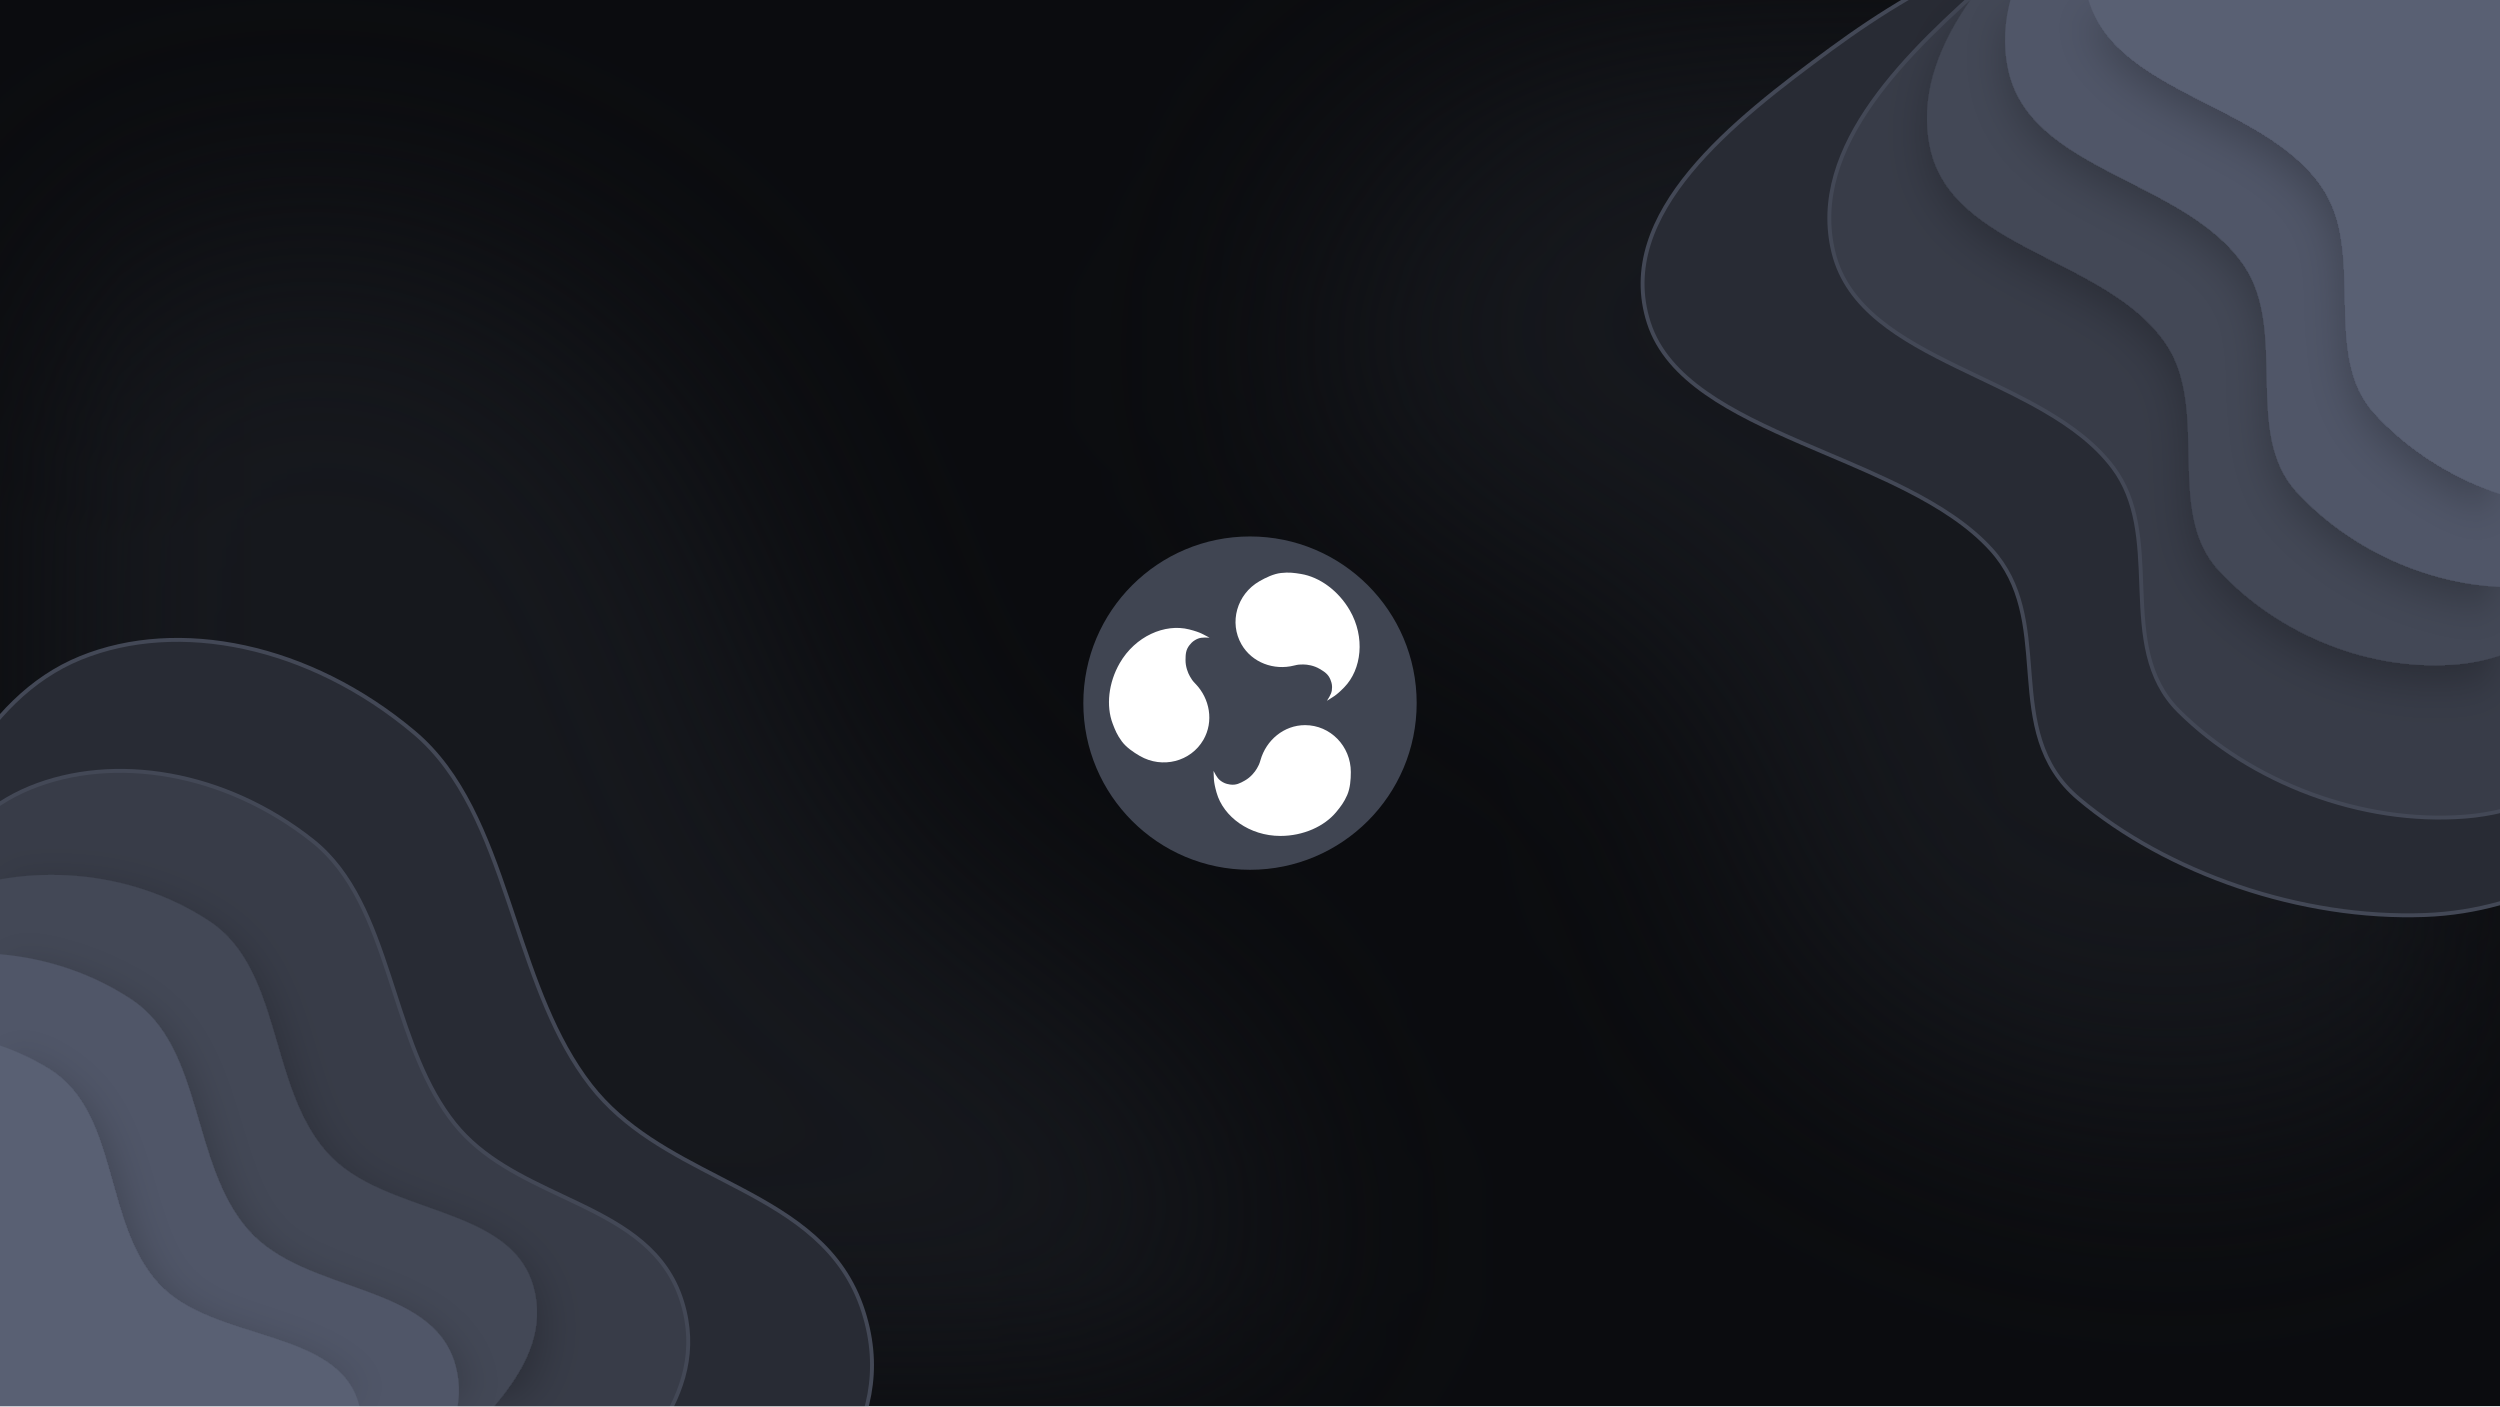
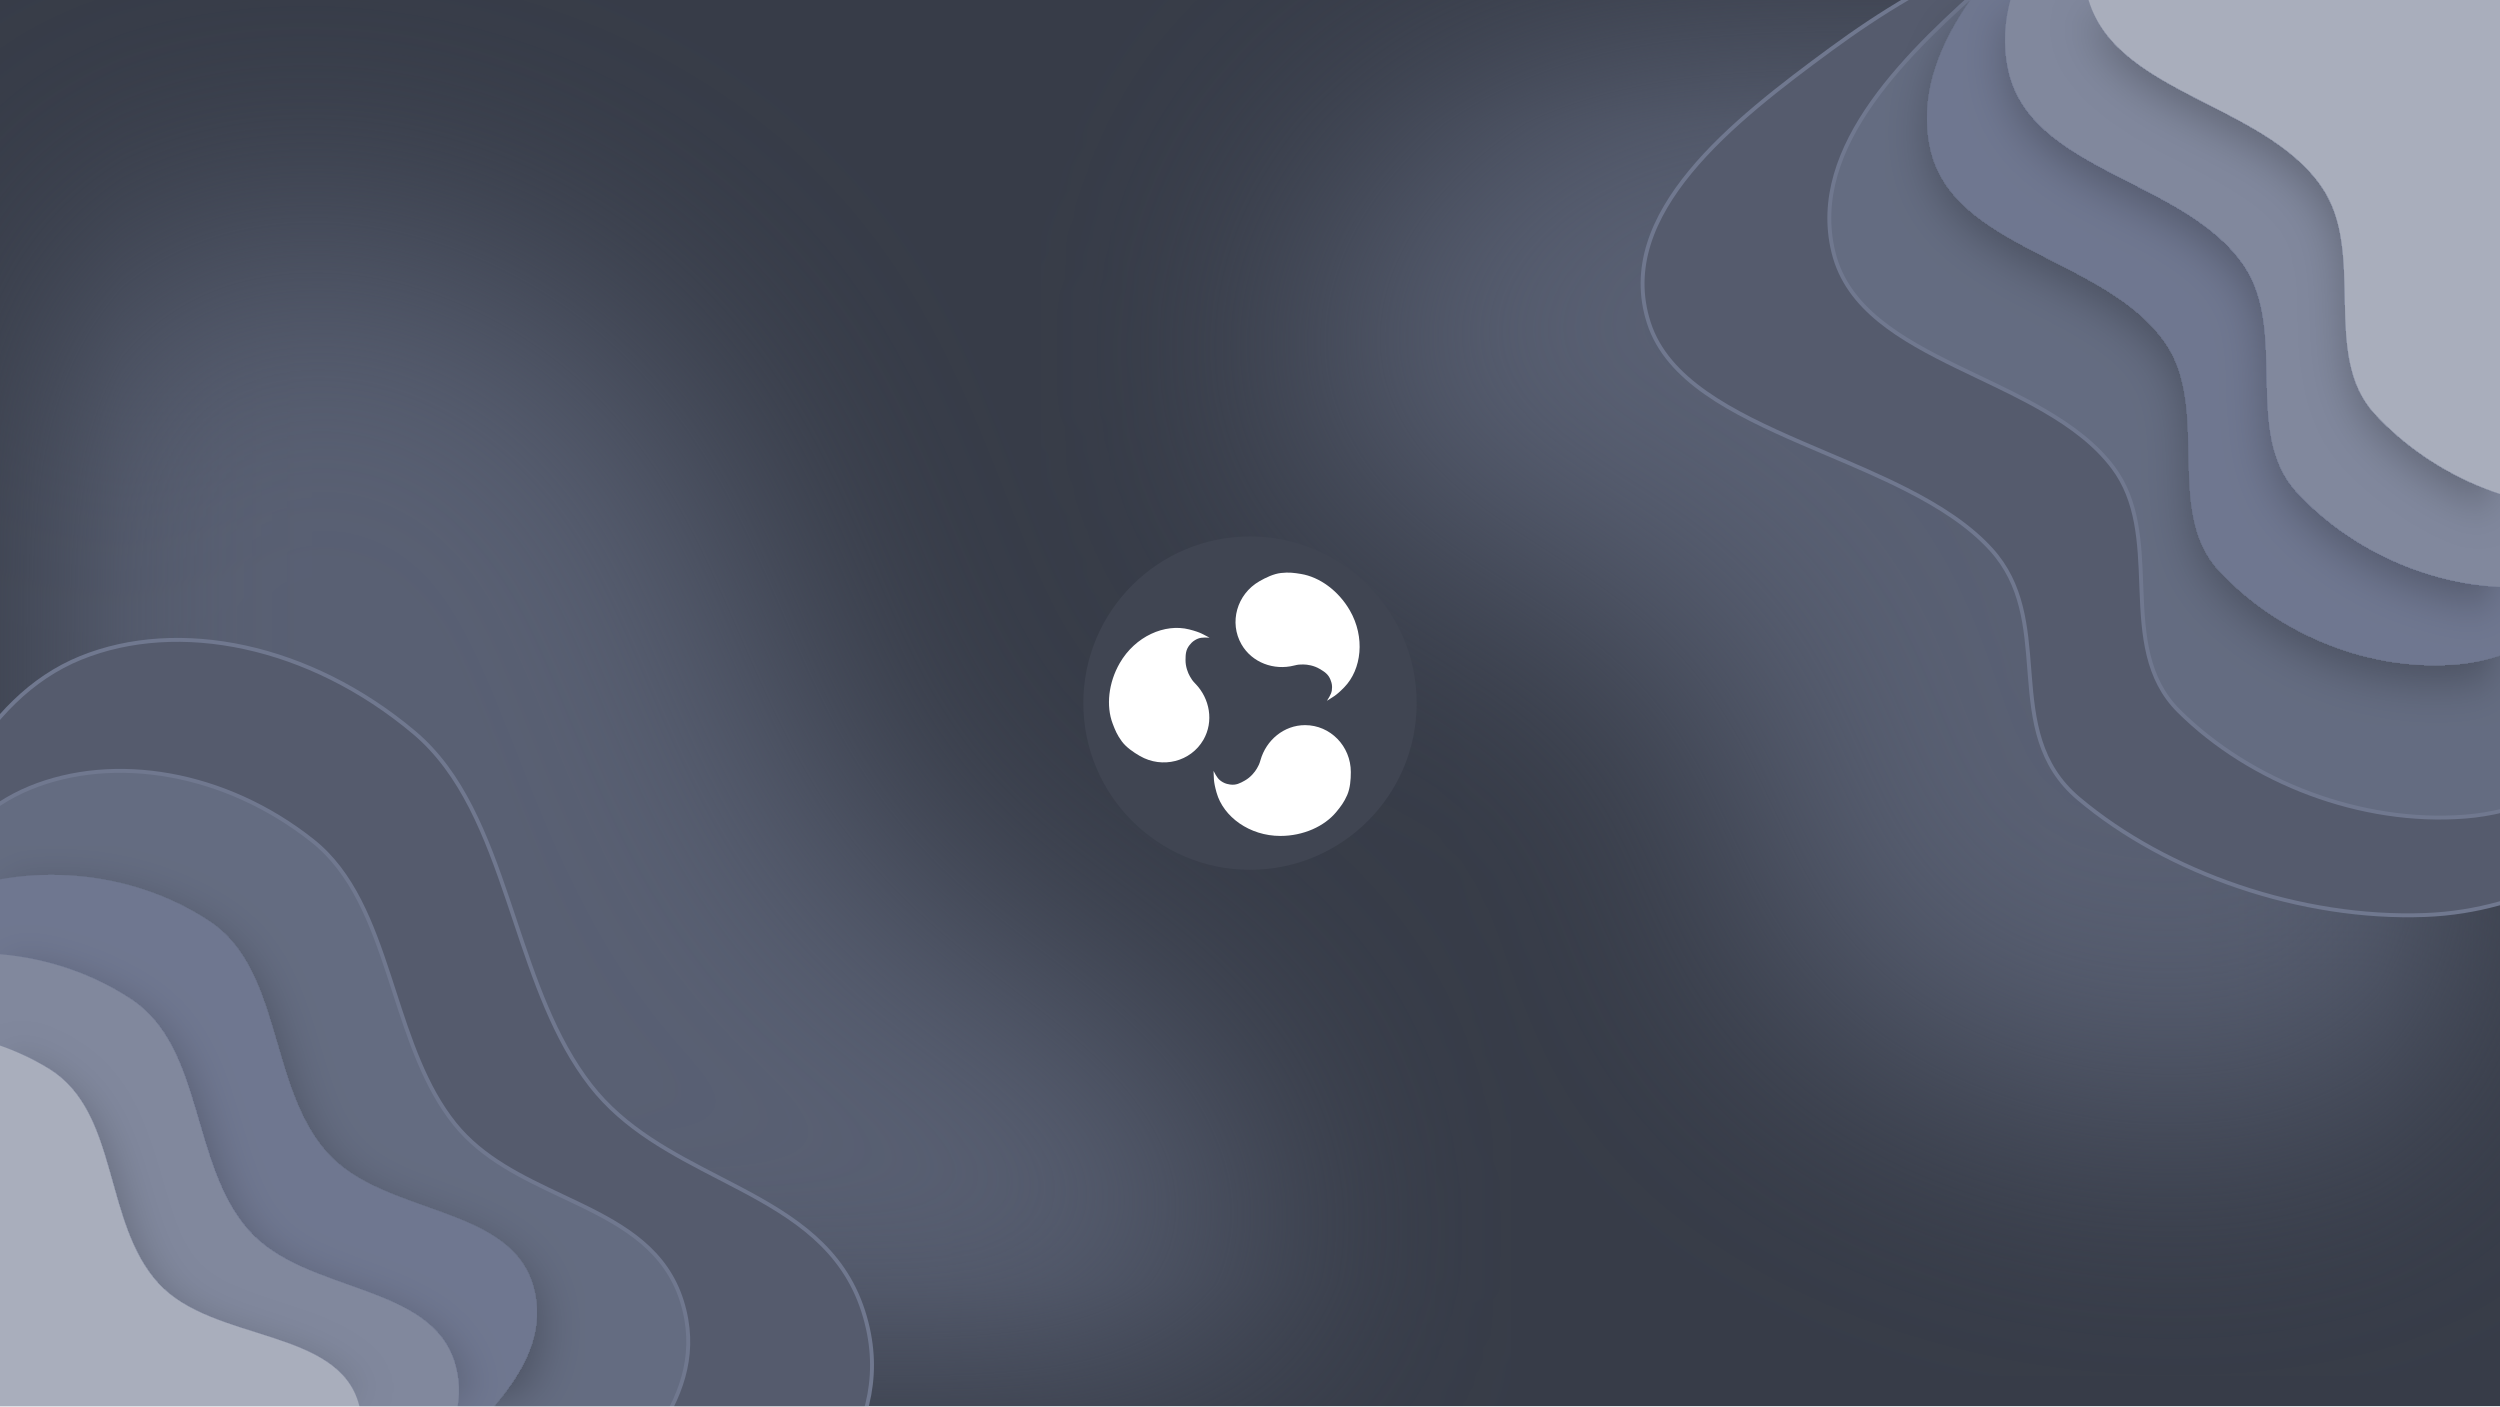
<svg xmlns="http://www.w3.org/2000/svg" width="1920" height="1080" viewBox="0 0 1920 1080" fill="none">
-   <g clip-path="url(#clip0_4039_143)" filter="url(#filter0_b_4039_143)">
-     <rect width="1920" height="1080" fill="#0B0C0F" />
-     <g filter="url(#filter1_f_4039_143)">
-       <path fill-rule="evenodd" clip-rule="evenodd" d="M1005.52 311.019C974.913 211.197 1082.34 124.308 1170.07 57.37C1257.71 -9.506 1368.55 -70.65 1494.91 -62.412C1615.67 -54.539 1698.72 40.491 1800.85 98.494C1888.42 148.228 1984.75 184.051 2049.6 252.619C2125.71 333.103 2214.73 424.55 2199.12 519.629C2183.49 614.815 2061.56 663.641 1972.23 723.701C1888.81 779.793 1810.91 851.172 1698.36 856.311C1587.35 861.379 1467.34 819.004 1388.54 750.352C1318.03 688.921 1371.27 587.754 1311.79 519.522C1233.35 429.553 1037.53 415.388 1005.52 311.019Z" fill="#16181D" />
+   <g clip-path="url(#clip0_2088_73)" filter="url(#filter0_b_2088_73)">
+     <rect width="1920" height="1080" fill="#373C48" />
+     <g filter="url(#filter1_f_2088_73)">
+       <path fill-rule="evenodd" clip-rule="evenodd" d="M1005.52 311.019C974.913 211.197 1082.34 124.308 1170.07 57.37C1257.71 -9.506 1368.55 -70.65 1494.91 -62.412C1615.67 -54.539 1698.72 40.491 1800.85 98.494C1888.42 148.228 1984.75 184.051 2049.6 252.619C2125.71 333.103 2214.73 424.55 2199.12 519.629C2183.49 614.815 2061.56 663.641 1972.23 723.701C1888.81 779.793 1810.91 851.172 1698.36 856.311C1587.35 861.379 1467.34 819.004 1388.54 750.352C1318.03 688.921 1371.27 587.754 1311.79 519.522C1233.35 429.553 1037.53 415.388 1005.52 311.019Z" fill="#596073" />
    </g>
-     <g filter="url(#filter2_f_4039_143)">
-       <path fill-rule="evenodd" clip-rule="evenodd" d="M678.523 1337.59C612.813 1358.69 536.736 1338.51 461.107 1308.08C386.176 1277.93 317.768 1224.58 248.438 1164.55C153.374 1082.23 38.777 1019.72 -16.47 894.545C-76.694 758.097 -76.111 610.026 -50.289 487.731C-22.587 356.532 30.744 232.141 132.028 191.242C231.769 150.967 367.054 180.309 476.581 274.981C576.461 361.315 579.144 539.858 664.371 651.386C747.336 759.953 907.002 762.72 950.003 894.501C991.536 1021.78 891.528 1101.02 839.042 1186.69C797.237 1254.92 748.728 1315.04 678.523 1337.59Z" fill="#16181D" />
+     <g filter="url(#filter2_f_2088_73)">
+       <path fill-rule="evenodd" clip-rule="evenodd" d="M678.523 1337.59C612.814 1358.69 536.736 1338.51 461.107 1308.08C386.176 1277.93 317.768 1224.58 248.438 1164.55C153.375 1082.23 38.777 1019.72 -16.469 894.545C-76.693 758.097 -76.111 610.026 -50.289 487.731C-22.587 356.532 30.744 232.141 132.029 191.242C231.769 150.967 367.055 180.309 476.582 274.981C576.462 361.315 579.145 539.858 664.371 651.386C747.336 759.953 907.003 762.72 950.004 894.501C991.537 1021.78 891.529 1101.02 839.042 1186.69C797.237 1254.92 748.729 1315.04 678.523 1337.59Z" fill="#596073" />
    </g>
-     <path d="M294.204 1313.54C349.977 1334.79 406.602 1348.81 456.071 1332.65C508.884 1315.41 545.717 1270.95 577.455 1221.05C586.476 1206.86 597.315 1192.89 608.382 1178.62C609.467 1177.22 610.555 1175.81 611.644 1174.41C623.809 1158.69 636.046 1142.58 646.118 1125.54C666.293 1091.41 677.845 1053.4 662.946 1006.99C647.502 958.874 609.79 934.804 568.824 913.114C563.396 910.24 557.913 907.409 552.415 904.569C516.279 885.907 479.488 866.906 453.509 833.439C425.748 797.676 410.458 751.93 395.297 706.573C393.631 701.589 391.967 696.609 390.288 691.648C373.381 641.698 354.963 593.6 318.029 562.553C237.509 494.864 136.947 474.803 61.951 505.279C23.789 520.787 -5.523 551.413 -28.017 590.008C-50.51 628.6 -66.243 675.253 -77.219 722.995C-97.695 812.055 -99.713 919.659 -56.333 1018.24C-36.386 1063.57 -5.217 1097.28 29.603 1126.96C47.008 1141.8 65.345 1155.65 83.652 1169.43L85.106 1170.52C102.938 1183.94 120.716 1197.32 137.621 1211.56C188.4 1254.32 238.718 1292.39 294.204 1313.54Z" fill="#282B34" stroke="#434856" stroke-width="3" />
-     <path d="M1406.11 37.777C1368.83 65.162 1327.19 96.753 1298.23 131.877C1269.26 167.009 1252.74 205.972 1266.31 247.959C1273.42 269.965 1289.4 287.182 1310.21 301.781C1331.01 316.374 1356.79 328.44 1383.67 340.093C1390.15 342.899 1396.69 345.68 1403.24 348.467C1423.95 357.278 1444.8 366.148 1464.21 376.034C1489.77 389.043 1512.7 403.74 1529.39 422.209C1553.41 448.787 1555.95 481.301 1558.5 514.095C1558.63 515.687 1558.75 517.28 1558.88 518.873C1561.61 553.121 1565.51 587.306 1596.32 613.285C1664.3 670.612 1767.42 706.335 1862.61 702.718C1942.44 699.684 2001.81 658.992 2059.9 619.171C2072.16 610.771 2084.35 602.41 2096.67 594.449C2113.24 583.745 2131.14 573.49 2149.17 563.159C2151.78 561.666 2154.38 560.172 2156.99 558.675C2177.62 546.824 2198.19 534.78 2216.79 521.805C2253.96 495.885 2283.6 466.04 2290.13 426.169C2296.64 386.399 2280.46 347.406 2254.67 310.145C2230.06 274.596 2196.53 240.389 2165.11 208.334C2163.59 206.783 2162.08 205.237 2160.57 203.697C2132.53 175.066 2097.81 153.228 2060.78 133.38C2044.01 124.39 2026.75 115.797 2009.41 107.166C2007.61 106.268 2005.8 105.37 2004 104.471C1984.84 94.924 1965.63 85.275 1946.89 74.914C1925.07 62.85 1904.24 48.88 1883.62 34.571C1878.88 31.285 1874.16 27.98 1869.43 24.676C1853.61 13.608 1837.81 2.556 1821.72 -7.725C1779.93 -34.438 1736.01 -56.094 1684.03 -59.684C1575.49 -67.181 1480.75 -17.042 1406.11 37.777Z" fill="#282B34" stroke="#434856" stroke-width="3" />
-     <path d="M201.776 1258.22C248.854 1274.2 296.858 1284.27 339.474 1269.93C384.96 1254.62 417.453 1217.51 445.719 1176.11C453.746 1164.36 463.318 1152.72 473.098 1140.84C474.057 1139.67 475.018 1138.51 475.98 1137.34C486.729 1124.25 497.556 1110.84 506.559 1096.71C524.589 1068.42 535.403 1037.11 523.76 999.536C511.684 960.563 479.957 941.811 445.549 925.135C440.983 922.922 436.371 920.745 431.748 918.564C401.369 904.227 370.522 889.669 349.219 863.109C326.443 834.711 314.516 797.901 302.664 761.323C301.363 757.307 300.062 753.294 298.749 749.294C285.525 709.04 270.936 670.211 240.084 645.738C172.939 592.479 87.576 578.548 22.855 605.165C-42.986 632.241 -80.138 707.68 -101.115 785.861C-120.711 858.893 -125.014 946.636 -90.324 1025.96C-74.359 1062.47 -48.53 1089.22 -19.523 1112.57C-5.024 1124.25 10.293 1135.09 25.575 1145.87L26.787 1146.73C41.676 1157.23 56.512 1167.69 70.582 1178.88C112.874 1212.49 154.912 1242.31 201.776 1258.22Z" fill="#383C48" stroke="#434856" stroke-width="3" />
-     <g filter="url(#filter3_d_4039_143)">
-       <path fill-rule="evenodd" clip-rule="evenodd" d="M213.583 1230.07C171.886 1245.12 126.602 1240.04 82.278 1229.76C38.364 1219.58 0.004 1197.26 -38.473 1171.63C-91.232 1136.48 -157.293 1112.63 -182.77 1053.2C-210.543 988.417 -200.26 913.695 -176.232 850.281C-150.455 782.251 -109.423 715.936 -44.591 688.518C19.253 661.518 100.221 667.249 161.018 707.657C216.46 744.506 206.136 834.379 250.907 884.917C294.489 934.115 392.184 924.807 409.711 988.391C426.64 1049.81 360.02 1096.48 322.102 1143.2C291.9 1180.42 258.133 1213.99 213.583 1230.07Z" fill="#434856" />
+     <path d="M294.204 1313.54C349.977 1334.79 406.602 1348.81 456.071 1332.65C508.884 1315.41 545.717 1270.95 577.455 1221.05C586.476 1206.86 597.315 1192.89 608.382 1178.62C609.467 1177.22 610.555 1175.81 611.644 1174.41C623.809 1158.69 636.046 1142.58 646.118 1125.54C666.293 1091.41 677.845 1053.4 662.946 1006.99C647.502 958.874 609.79 934.804 568.824 913.114C563.396 910.24 557.913 907.409 552.415 904.569C516.279 885.907 479.488 866.906 453.509 833.439C425.748 797.676 410.458 751.93 395.297 706.573C393.631 701.589 391.967 696.609 390.288 691.648C373.381 641.698 354.963 593.6 318.029 562.553C237.509 494.864 136.947 474.803 61.951 505.279C23.789 520.787 -5.523 551.413 -28.017 590.008C-50.51 628.6 -66.243 675.253 -77.219 722.995C-97.695 812.055 -99.713 919.659 -56.333 1018.24C-36.386 1063.57 -5.217 1097.28 29.603 1126.96C47.008 1141.8 65.345 1155.65 83.652 1169.43L85.106 1170.52C102.938 1183.94 120.716 1197.32 137.621 1211.56C188.4 1254.32 238.718 1292.39 294.204 1313.54Z" fill="#555B6D" stroke="#70788F" stroke-width="3" />
+     <path d="M1406.11 37.777C1368.83 65.162 1327.19 96.753 1298.23 131.877C1269.26 167.009 1252.74 205.972 1266.31 247.959C1273.42 269.965 1289.4 287.182 1310.21 301.781C1331.01 316.374 1356.79 328.44 1383.67 340.093C1390.15 342.899 1396.69 345.68 1403.24 348.467C1423.95 357.278 1444.8 366.148 1464.21 376.034C1489.77 389.043 1512.7 403.74 1529.39 422.209C1553.41 448.787 1555.95 481.301 1558.5 514.095C1558.63 515.687 1558.75 517.28 1558.88 518.873C1561.61 553.121 1565.51 587.306 1596.32 613.285C1664.3 670.612 1767.42 706.335 1862.61 702.718C1942.44 699.684 2001.81 658.992 2059.9 619.171C2072.16 610.771 2084.35 602.41 2096.67 594.449C2113.24 583.745 2131.14 573.49 2149.17 563.159C2151.78 561.666 2154.38 560.172 2156.99 558.675C2177.62 546.824 2198.19 534.78 2216.79 521.805C2253.96 495.885 2283.6 466.04 2290.13 426.169C2296.64 386.399 2280.46 347.406 2254.67 310.145C2230.06 274.596 2196.53 240.389 2165.11 208.334C2163.59 206.783 2162.08 205.237 2160.57 203.697C2132.53 175.066 2097.81 153.228 2060.78 133.38C2044.01 124.39 2026.75 115.797 2009.41 107.166C2007.61 106.268 2005.8 105.37 2004 104.471C1984.84 94.924 1965.63 85.275 1946.89 74.914C1925.07 62.85 1904.24 48.88 1883.62 34.571C1878.88 31.285 1874.16 27.98 1869.43 24.676C1853.61 13.608 1837.81 2.556 1821.72 -7.725C1779.93 -34.438 1736.01 -56.094 1684.03 -59.684C1575.49 -67.181 1480.75 -17.042 1406.11 37.777Z" fill="#555B6D" stroke="#70788F" stroke-width="3" />
+     <path d="M201.777 1258.22C248.854 1274.2 296.858 1284.27 339.475 1269.93C384.96 1254.62 417.454 1217.51 445.719 1176.11C453.747 1164.36 463.319 1152.72 473.099 1140.84C474.058 1139.67 475.019 1138.51 475.981 1137.34C486.729 1124.25 497.556 1110.84 506.559 1096.71C524.589 1068.42 535.404 1037.11 523.761 999.536C511.685 960.563 479.958 941.811 445.55 925.135C440.984 922.922 436.372 920.745 431.749 918.564C401.37 904.227 370.523 889.669 349.22 863.109C326.444 834.711 314.517 797.901 302.665 761.323C301.363 757.307 300.063 753.294 298.749 749.294C285.525 709.04 270.937 670.211 240.084 645.738C172.94 592.479 87.577 578.548 22.855 605.165C-42.986 632.241 -80.137 707.68 -101.114 785.861C-120.71 858.893 -125.014 946.636 -90.324 1025.96C-74.359 1062.47 -48.53 1089.22 -19.523 1112.57C-5.024 1124.25 10.293 1135.09 25.576 1145.87L26.788 1146.73C41.677 1157.23 56.512 1167.69 70.582 1178.88C112.874 1212.49 154.913 1242.31 201.777 1258.22Z" fill="#646C81" stroke="#70788F" stroke-width="3" />
+     <g filter="url(#filter3_d_2088_73)">
+       <path fill-rule="evenodd" clip-rule="evenodd" d="M213.583 1230.07C171.887 1245.12 126.602 1240.04 82.279 1229.76C38.365 1219.58 0.004 1197.26 -38.473 1171.63C-91.232 1136.48 -157.293 1112.63 -182.77 1053.2C-210.542 988.417 -200.259 913.695 -176.232 850.281C-150.455 782.251 -109.422 715.936 -44.59 688.518C19.254 661.518 100.221 667.249 161.018 707.657C216.461 744.506 206.137 834.379 250.907 884.917C294.49 934.115 392.185 924.807 409.712 988.391C426.64 1049.81 360.021 1096.48 322.102 1143.2C291.901 1180.42 258.133 1213.99 213.583 1230.07Z" fill="#6F7790" />
    </g>
-     <g filter="url(#filter4_d_4039_143)">
-       <path fill-rule="evenodd" clip-rule="evenodd" d="M153.583 1290.07C111.886 1305.12 66.602 1300.04 22.278 1289.76C-21.636 1279.58 -59.996 1257.26 -98.473 1231.63C-151.232 1196.48 -217.293 1172.63 -242.77 1113.2C-270.543 1048.42 -260.26 973.695 -236.232 910.281C-210.455 842.251 -169.423 775.936 -104.591 748.518C-40.747 721.518 40.221 727.249 101.018 767.657C156.46 804.506 146.136 894.379 190.907 944.917C234.489 994.115 332.184 984.807 349.711 1048.39C366.64 1109.81 300.02 1156.48 262.102 1203.2C231.9 1240.42 198.133 1273.99 153.583 1290.07Z" fill="#505668" />
+     <g filter="url(#filter4_d_2088_73)">
+       <path fill-rule="evenodd" clip-rule="evenodd" d="M153.583 1290.07C111.887 1305.12 66.602 1300.04 22.279 1289.76C-21.635 1279.58 -59.996 1257.26 -98.473 1231.63C-151.232 1196.48 -217.293 1172.63 -242.77 1113.2C-270.542 1048.42 -260.259 973.695 -236.232 910.281C-210.455 842.251 -169.422 775.936 -104.59 748.518C-40.746 721.518 40.221 727.249 101.018 767.657C156.461 804.506 146.137 894.379 190.907 944.917C234.49 994.115 332.185 984.807 349.712 1048.39C366.64 1109.81 300.021 1156.48 262.102 1203.2C231.901 1240.42 198.133 1273.99 153.583 1290.07Z" fill="#81889D" />
    </g>
-     <path d="M1530.59 -17.556C1498.72 10.562 1463.1 42.957 1437.97 78.487C1412.83 114.024 1398.01 152.924 1408.14 193.969C1418.76 237.027 1459.5 260.408 1503.61 281.904C1508.94 284.501 1514.32 287.071 1519.72 289.646C1536.74 297.779 1553.87 305.958 1569.78 315.183C1590.71 327.319 1609.39 341.184 1622.77 358.943C1642.06 384.54 1643.27 416.647 1644.49 449.029C1644.55 450.592 1644.61 452.155 1644.67 453.719C1645.99 487.455 1648.28 521.151 1673.31 546.029C1728.49 600.881 1813.64 633.388 1893.29 627.149C1933.81 623.976 1968.34 607.332 2000.27 585.627C2021.03 571.515 2040.79 555.181 2060.37 538.994C2070.84 530.341 2081.26 521.731 2091.75 513.524C2105.86 502.482 2121.08 491.847 2136.41 481.13C2138.62 479.581 2140.84 478.031 2143.06 476.478C2160.6 464.186 2178.1 451.701 2193.98 438.35C2225.74 411.66 2251.25 381.348 2257.79 341.84C2264.32 302.425 2251.94 264.356 2231.44 228.202C2211.9 193.728 2184.87 160.829 2159.55 130.012C2158.33 128.52 2157.11 127.033 2155.89 125.551C2133.27 97.991 2104.88 77.343 2074.52 58.737C2060.78 50.313 2046.61 42.294 2032.39 34.245C2030.91 33.407 2029.43 32.568 2027.94 31.729C2012.22 22.823 1996.48 13.822 1981.14 4.106C1963.29 -7.202 1946.32 -20.424 1929.51 -33.996C1925.66 -37.111 1921.81 -40.246 1917.96 -43.38C1905.07 -53.883 1892.19 -64.378 1879.04 -74.101C1844.91 -99.36 1808.78 -119.614 1765.38 -121.722C1674.87 -126.12 1594.35 -73.815 1530.59 -17.556Z" fill="#383C48" stroke="#434856" stroke-width="3" />
-     <g filter="url(#filter5_d_4039_143)">
-       <path fill-rule="evenodd" clip-rule="evenodd" d="M1482.3 113.186C1466.39 37.913 1534.28 -31.302 1589.61 -84.761C1644.89 -138.171 1714.16 -187.848 1790.98 -185.047C1864.39 -182.37 1912.41 -112.196 1973.08 -70.78C2025.1 -35.269 2082.85 -10.607 2120.5 39.891C2164.69 99.166 2216.45 166.445 2204.31 239.375C2192.16 312.388 2116.47 352.978 2060.35 401.237C2007.94 446.306 1958.48 502.881 1889.71 509.9C1821.89 516.823 1749.89 487.817 1703.73 437.639C1662.43 392.738 1697.68 314.129 1663.29 263.739C1617.95 197.296 1498.94 191.889 1482.3 113.186Z" fill="#434856" />
+     <path d="M1530.59 -17.556C1498.72 10.562 1463.1 42.957 1437.97 78.487C1412.83 114.024 1398.01 152.924 1408.14 193.969C1418.76 237.027 1459.5 260.408 1503.61 281.904C1508.94 284.501 1514.32 287.071 1519.72 289.646C1536.74 297.779 1553.87 305.958 1569.78 315.183C1590.71 327.319 1609.39 341.184 1622.77 358.943C1642.06 384.54 1643.27 416.647 1644.49 449.029C1644.55 450.592 1644.61 452.155 1644.67 453.719C1645.99 487.455 1648.28 521.151 1673.31 546.029C1728.49 600.881 1813.64 633.388 1893.29 627.149C1933.81 623.976 1968.34 607.332 2000.27 585.627C2021.03 571.515 2040.79 555.181 2060.37 538.994C2070.84 530.341 2081.26 521.731 2091.75 513.524C2105.86 502.482 2121.08 491.847 2136.41 481.13C2138.62 479.581 2140.84 478.031 2143.06 476.478C2160.6 464.186 2178.1 451.701 2193.98 438.35C2225.74 411.66 2251.25 381.348 2257.79 341.84C2264.32 302.425 2251.94 264.356 2231.44 228.202C2211.9 193.728 2184.87 160.829 2159.55 130.012C2158.33 128.52 2157.11 127.033 2155.89 125.551C2133.27 97.991 2104.88 77.343 2074.52 58.737C2060.78 50.313 2046.61 42.294 2032.39 34.245C2030.91 33.407 2029.43 32.568 2027.94 31.729C2012.22 22.823 1996.48 13.822 1981.14 4.106C1963.29 -7.202 1946.32 -20.424 1929.51 -33.996C1925.66 -37.111 1921.81 -40.246 1917.96 -43.38C1905.07 -53.883 1892.19 -64.378 1879.04 -74.101C1844.91 -99.36 1808.78 -119.614 1765.38 -121.722C1674.87 -126.12 1594.35 -73.815 1530.59 -17.556Z" fill="#646C81" stroke="#70788F" stroke-width="3" />
+     <g filter="url(#filter5_d_2088_73)">
+       <path fill-rule="evenodd" clip-rule="evenodd" d="M1482.3 113.186C1466.39 37.912 1534.28 -31.303 1589.61 -84.762C1644.89 -138.171 1714.16 -187.848 1790.98 -185.047C1864.39 -182.371 1912.41 -112.197 1973.08 -70.781C2025.1 -35.269 2082.85 -10.607 2120.5 39.891C2164.69 99.165 2216.45 166.444 2204.31 239.375C2192.16 312.387 2116.47 352.977 2060.35 401.236C2007.94 446.306 1958.48 502.88 1889.71 509.9C1821.89 516.823 1749.89 487.817 1703.73 437.638C1662.43 392.738 1697.68 314.128 1663.29 263.739C1617.95 197.295 1498.94 191.889 1482.3 113.186Z" fill="#6F7790" />
    </g>
-     <g filter="url(#filter6_d_4039_143)">
-       <path fill-rule="evenodd" clip-rule="evenodd" d="M1542.3 53.187C1526.39 -22.087 1594.28 -91.302 1649.61 -144.761C1704.89 -198.171 1774.16 -247.848 1850.98 -245.047C1924.39 -242.37 1972.41 -172.196 2033.08 -130.78C2085.1 -95.269 2142.85 -70.607 2180.5 -20.109C2224.69 39.166 2276.45 106.445 2264.31 179.375C2252.16 252.388 2176.47 292.978 2120.35 341.237C2067.94 386.306 2018.48 442.881 1949.71 449.9C1881.89 456.823 1809.89 427.817 1763.73 377.639C1722.43 332.738 1757.68 254.129 1723.29 203.739C1677.95 137.296 1558.94 131.889 1542.3 53.187Z" fill="#505668" />
+     <g filter="url(#filter6_d_2088_73)">
+       <path fill-rule="evenodd" clip-rule="evenodd" d="M1542.3 53.186C1526.39 -22.088 1594.28 -91.303 1649.61 -144.762C1704.89 -198.171 1774.16 -247.848 1850.98 -245.047C1924.39 -242.371 1972.41 -172.197 2033.08 -130.781C2085.1 -95.269 2142.85 -70.607 2180.5 -20.109C2224.69 39.165 2276.45 106.444 2264.31 179.375C2252.16 252.387 2176.47 292.977 2120.35 341.236C2067.94 386.306 2018.48 442.88 1949.71 449.9C1881.89 456.823 1809.89 427.817 1763.73 377.638C1722.43 332.738 1757.68 254.128 1723.29 203.739C1677.95 137.295 1558.94 131.889 1542.3 53.186Z" fill="#81889D" />
    </g>
-     <g filter="url(#filter7_d_4039_143)">
-       <path fill-rule="evenodd" clip-rule="evenodd" d="M1602.3 -6.814C1586.39 -82.088 1654.28 -151.303 1709.61 -204.762C1764.89 -258.172 1834.16 -307.849 1910.98 -305.048C1984.39 -302.371 2032.41 -232.197 2093.08 -190.781C2145.1 -155.27 2202.85 -130.608 2240.5 -80.11C2284.69 -20.835 2336.45 46.444 2324.31 119.374C2312.16 192.387 2236.47 232.977 2180.35 281.236C2127.94 326.305 2078.48 382.88 2009.71 389.899C1941.89 396.822 1869.89 367.816 1823.73 317.638C1782.43 272.737 1817.68 194.128 1783.29 143.738C1737.95 77.295 1618.94 71.888 1602.3 -6.814Z" fill="#596073" />
+     <g filter="url(#filter7_d_2088_73)">
+       <path fill-rule="evenodd" clip-rule="evenodd" d="M1602.3 -6.814C1586.39 -82.088 1654.28 -151.303 1709.61 -204.762C1764.89 -258.171 1834.16 -307.848 1910.98 -305.047C1984.39 -302.371 2032.41 -232.197 2093.08 -190.781C2145.1 -155.269 2202.85 -130.607 2240.5 -80.109C2284.69 -20.835 2336.45 46.444 2324.31 119.375C2312.16 192.387 2236.47 232.977 2180.35 281.236C2127.94 326.306 2078.48 382.88 2009.71 389.9C1941.89 396.823 1869.89 367.817 1823.73 317.638C1782.43 272.738 1817.68 194.128 1783.29 143.739C1737.95 77.295 1618.94 71.889 1602.3 -6.814Z" fill="#A9AEBC" />
    </g>
-     <g filter="url(#filter8_d_4039_143)">
-       <path fill-rule="evenodd" clip-rule="evenodd" d="M75.672 1312.5C34.106 1327.82 -10.46 1324.25 -53.938 1315.75C-97.013 1307.32 -134.279 1287.29 -171.572 1264.15C-222.706 1232.41 -287.277 1211.69 -310.825 1156.3C-336.496 1095.93 -324.331 1025.15 -298.904 964.676C-271.625 899.795 -229.333 836.123 -164.595 808.508C-100.844 781.314 -21.071 784.539 37.857 821.026C91.594 854.299 78.982 939.37 121.816 985.847C163.513 1031.09 260.204 1019.68 275.793 1079.19C290.85 1136.68 223.828 1182.51 185.138 1227.62C154.322 1263.54 120.083 1296.13 75.672 1312.5Z" fill="#596073" />
+     <g filter="url(#filter8_d_2088_73)">
+       <path fill-rule="evenodd" clip-rule="evenodd" d="M75.672 1312.5C34.106 1327.82 -10.46 1324.25 -53.938 1315.75C-97.013 1307.32 -134.279 1287.29 -171.572 1264.15C-222.706 1232.41 -287.277 1211.69 -310.825 1156.3C-336.496 1095.93 -324.331 1025.15 -298.904 964.676C-271.625 899.795 -229.333 836.123 -164.595 808.508C-100.844 781.314 -21.071 784.539 37.857 821.026C91.594 854.299 78.982 939.37 121.816 985.847C163.513 1031.09 260.204 1019.68 275.793 1079.19C290.85 1136.68 223.828 1182.51 185.138 1227.62C154.322 1263.54 120.083 1296.13 75.672 1312.5Z" fill="#A9AEBC" />
    </g>
-     <g clip-path="url(#clip1_4039_143)">
+     <g clip-path="url(#clip1_2088_73)">
      <path d="M960 668C1030.69 668 1088 610.692 1088 540C1088 469.308 1030.69 412 960 412C889.308 412 832 469.308 832 540C832 610.692 889.308 668 960 668Z" fill="#404552" />
-       <path d="M1002.3 556.9C986.061 556.9 972.41 568.436 968.076 583.724C967.161 586.951 966.532 588.057 965.301 590.199C963.714 592.961 960.493 596.95 956.052 599.449C952.438 601.482 949.325 603.211 944.672 602.51C943.46 602.328 941.314 601.99 939.167 600.755C935.745 598.785 934.616 597.055 931.999 592.051C932.372 597.392 931.684 599.34 934.311 608.7C939.541 627.333 959.638 641.999 983.334 641.999C1000.9 641.999 1017.18 634.678 1026.34 623.501C1029.69 619.413 1032.21 616.188 1034.67 610.551C1036.9 605.422 1037.44 598.847 1037.44 592.975C1037.45 573.036 1021.71 556.901 1002.3 556.901L1002.3 556.9Z" fill="white" />
+       <path d="M1002.3 556.9C986.061 556.9 972.41 568.436 968.076 583.724C967.161 586.951 966.532 588.057 965.301 590.199C963.714 592.961 960.492 596.95 956.051 599.449C952.438 601.482 949.324 603.211 944.671 602.51C943.46 602.328 941.314 601.99 939.167 600.755C935.744 598.785 934.616 597.055 931.998 592.051C932.372 597.392 931.683 599.34 934.31 608.7C939.54 627.333 959.637 641.999 983.333 641.999C1000.9 641.999 1017.18 634.678 1026.34 623.501C1029.69 619.413 1032.21 616.188 1034.67 610.551C1036.9 605.422 1037.44 598.847 1037.44 592.975C1037.45 573.036 1021.71 556.901 1002.29 556.901L1002.3 556.9Z" fill="white" />
      <path d="M924.212 568.184C932.332 554.121 929.167 536.53 918.094 525.133C915.757 522.727 915.114 521.629 913.874 519.493C912.276 516.737 910.432 511.953 910.488 506.857C910.535 502.712 910.594 499.15 913.527 495.471C914.291 494.513 915.656 492.824 917.8 491.582C921.217 489.603 923.279 489.49 928.922 489.725C924.11 487.379 922.767 485.808 913.347 483.404C894.595 478.616 871.846 488.688 859.998 509.209C851.215 524.422 849.415 542.183 854.514 555.704C856.379 560.649 857.91 564.447 861.567 569.388C864.893 573.884 870.314 577.645 875.399 580.583C892.664 590.557 914.508 584.991 924.214 568.18L924.212 568.184Z" fill="white" />
      <path d="M953.487 494.916C961.606 508.979 978.422 515.033 993.829 511.143C997.081 510.321 998.354 510.313 1000.82 510.308C1004.01 510.302 1009.08 511.097 1013.46 513.694C1017.03 515.807 1020.08 517.639 1021.8 522.019C1022.25 523.159 1023.03 525.186 1023.03 527.663C1023.04 531.612 1022.1 533.454 1019.08 538.224C1023.52 535.23 1025.55 534.852 1032.34 527.896C1045.86 514.051 1048.52 489.313 1036.67 468.792C1027.88 453.579 1013.4 443.14 999.145 440.795C993.93 439.937 989.875 439.365 983.767 440.061C978.21 440.694 972.243 443.508 967.157 446.442C949.886 456.407 943.784 478.108 953.49 494.919L953.487 494.916Z" fill="white" />
    </g>
  </g>
  <defs>
-     <filter id="filter0_b_4039_143" x="-72.3" y="-72.3" width="2064.6" height="1224.6" filterUnits="userSpaceOnUse" color-interpolation-filters="sRGB">
+     <filter id="filter0_b_2088_73" x="-72.3" y="-72.3" width="2064.6" height="1224.6" filterUnits="userSpaceOnUse" color-interpolation-filters="sRGB">
      <feFlood flood-opacity="0" result="BackgroundImageFix" />
      <feGaussianBlur in="BackgroundImageFix" stdDeviation="36.15" />
-       <feComposite in2="SourceAlpha" operator="in" result="effect1_backgroundBlur_4039_143" />
-       <feBlend mode="normal" in="SourceGraphic" in2="effect1_backgroundBlur_4039_143" result="shape" />
+       <feComposite in2="SourceAlpha" operator="in" result="effect1_backgroundBlur_2088_73" />
+       <feBlend mode="normal" in="SourceGraphic" in2="effect1_backgroundBlur_2088_73" result="shape" />
    </filter>
-     <filter id="filter1_f_4039_143" x="800.195" y="-263.159" width="1600.72" height="1319.88" filterUnits="userSpaceOnUse" color-interpolation-filters="sRGB">
+     <filter id="filter1_f_2088_73" x="800.194" y="-263.159" width="1600.72" height="1319.88" filterUnits="userSpaceOnUse" color-interpolation-filters="sRGB">
      <feFlood flood-opacity="0" result="BackgroundImageFix" />
      <feBlend mode="normal" in="SourceGraphic" in2="BackgroundImageFix" result="shape" />
-       <feGaussianBlur stdDeviation="100" result="effect1_foregroundBlur_4039_143" />
+       <feGaussianBlur stdDeviation="100" result="effect1_foregroundBlur_2088_73" />
    </filter>
-     <filter id="filter2_f_4039_143" x="-266.884" y="-26.338" width="1426.74" height="1572.63" filterUnits="userSpaceOnUse" color-interpolation-filters="sRGB">
+     <filter id="filter2_f_2088_73" x="-266.884" y="-26.338" width="1426.74" height="1572.63" filterUnits="userSpaceOnUse" color-interpolation-filters="sRGB">
      <feFlood flood-opacity="0" result="BackgroundImageFix" />
      <feBlend mode="normal" in="SourceGraphic" in2="BackgroundImageFix" result="shape" />
-       <feGaussianBlur stdDeviation="100" result="effect1_foregroundBlur_4039_143" />
+       <feGaussianBlur stdDeviation="100" result="effect1_foregroundBlur_2088_73" />
    </filter>
-     <filter id="filter3_d_4039_143" x="-231.526" y="649.848" width="680.041" height="635.772" filterUnits="userSpaceOnUse" color-interpolation-filters="sRGB">
+     <filter id="filter3_d_2088_73" x="-231.526" y="649.848" width="680.041" height="635.772" filterUnits="userSpaceOnUse" color-interpolation-filters="sRGB">
      <feFlood flood-opacity="0" result="BackgroundImageFix" />
      <feColorMatrix in="SourceAlpha" type="matrix" values="0 0 0 0 0 0 0 0 0 0 0 0 0 0 0 0 0 0 127 0" result="hardAlpha" />
      <feOffset dx="2" dy="12" />
      <feGaussianBlur stdDeviation="17.05" />
      <feComposite in2="hardAlpha" operator="out" />
      <feColorMatrix type="matrix" values="0 0 0 0 0 0 0 0 0 0 0 0 0 0 0 0 0 0 0.25 0" />
-       <feBlend mode="normal" in2="BackgroundImageFix" result="effect1_dropShadow_4039_143" />
-       <feBlend mode="normal" in="SourceGraphic" in2="effect1_dropShadow_4039_143" result="shape" />
+       <feBlend mode="normal" in2="BackgroundImageFix" result="effect1_dropShadow_2088_73" />
+       <feBlend mode="normal" in="SourceGraphic" in2="effect1_dropShadow_2088_73" result="shape" />
    </filter>
-     <filter id="filter4_d_4039_143" x="-291.526" y="709.848" width="680.041" height="635.772" filterUnits="userSpaceOnUse" color-interpolation-filters="sRGB">
+     <filter id="filter4_d_2088_73" x="-291.526" y="709.848" width="680.041" height="635.772" filterUnits="userSpaceOnUse" color-interpolation-filters="sRGB">
      <feFlood flood-opacity="0" result="BackgroundImageFix" />
      <feColorMatrix in="SourceAlpha" type="matrix" values="0 0 0 0 0 0 0 0 0 0 0 0 0 0 0 0 0 0 127 0" result="hardAlpha" />
      <feOffset dx="2" dy="12" />
      <feGaussianBlur stdDeviation="17.05" />
      <feComposite in2="hardAlpha" operator="out" />
      <feColorMatrix type="matrix" values="0 0 0 0 0 0 0 0 0 0 0 0 0 0 0 0 0 0 0.25 0" />
-       <feBlend mode="normal" in2="BackgroundImageFix" result="effect1_dropShadow_4039_143" />
-       <feBlend mode="normal" in="SourceGraphic" in2="effect1_dropShadow_4039_143" result="shape" />
+       <feBlend mode="normal" in2="BackgroundImageFix" result="effect1_dropShadow_2088_73" />
+       <feBlend mode="normal" in="SourceGraphic" in2="effect1_dropShadow_2088_73" result="shape" />
    </filter>
-     <filter id="filter5_d_4039_143" x="1447.85" y="-207.26" width="794.361" height="764.274" filterUnits="userSpaceOnUse" color-interpolation-filters="sRGB">
+     <filter id="filter5_d_2088_73" x="1447.85" y="-207.261" width="794.361" height="764.274" filterUnits="userSpaceOnUse" color-interpolation-filters="sRGB">
      <feFlood flood-opacity="0" result="BackgroundImageFix" />
      <feColorMatrix in="SourceAlpha" type="matrix" values="0 0 0 0 0 0 0 0 0 0 0 0 0 0 0 0 0 0 127 0" result="hardAlpha" />
      <feOffset dx="2" dy="12" />
      <feGaussianBlur stdDeviation="17.05" />
      <feComposite in2="hardAlpha" operator="out" />
      <feColorMatrix type="matrix" values="0 0 0 0 0 0 0 0 0 0 0 0 0 0 0 0 0 0 0.25 0" />
-       <feBlend mode="normal" in2="BackgroundImageFix" result="effect1_dropShadow_4039_143" />
-       <feBlend mode="normal" in="SourceGraphic" in2="effect1_dropShadow_4039_143" result="shape" />
+       <feBlend mode="normal" in2="BackgroundImageFix" result="effect1_dropShadow_2088_73" />
+       <feBlend mode="normal" in="SourceGraphic" in2="effect1_dropShadow_2088_73" result="shape" />
    </filter>
-     <filter id="filter6_d_4039_143" x="1507.85" y="-267.26" width="794.361" height="764.274" filterUnits="userSpaceOnUse" color-interpolation-filters="sRGB">
+     <filter id="filter6_d_2088_73" x="1507.85" y="-267.261" width="794.361" height="764.274" filterUnits="userSpaceOnUse" color-interpolation-filters="sRGB">
      <feFlood flood-opacity="0" result="BackgroundImageFix" />
      <feColorMatrix in="SourceAlpha" type="matrix" values="0 0 0 0 0 0 0 0 0 0 0 0 0 0 0 0 0 0 127 0" result="hardAlpha" />
      <feOffset dx="2" dy="12" />
      <feGaussianBlur stdDeviation="17.05" />
      <feComposite in2="hardAlpha" operator="out" />
      <feColorMatrix type="matrix" values="0 0 0 0 0 0 0 0 0 0 0 0 0 0 0 0 0 0 0.25 0" />
-       <feBlend mode="normal" in2="BackgroundImageFix" result="effect1_dropShadow_4039_143" />
-       <feBlend mode="normal" in="SourceGraphic" in2="effect1_dropShadow_4039_143" result="shape" />
+       <feBlend mode="normal" in2="BackgroundImageFix" result="effect1_dropShadow_2088_73" />
+       <feBlend mode="normal" in="SourceGraphic" in2="effect1_dropShadow_2088_73" result="shape" />
    </filter>
-     <filter id="filter7_d_4039_143" x="1567.85" y="-327.261" width="794.361" height="764.274" filterUnits="userSpaceOnUse" color-interpolation-filters="sRGB">
+     <filter id="filter7_d_2088_73" x="1567.85" y="-327.261" width="794.361" height="764.274" filterUnits="userSpaceOnUse" color-interpolation-filters="sRGB">
      <feFlood flood-opacity="0" result="BackgroundImageFix" />
      <feColorMatrix in="SourceAlpha" type="matrix" values="0 0 0 0 0 0 0 0 0 0 0 0 0 0 0 0 0 0 127 0" result="hardAlpha" />
      <feOffset dx="2" dy="12" />
      <feGaussianBlur stdDeviation="17.05" />
      <feComposite in2="hardAlpha" operator="out" />
      <feColorMatrix type="matrix" values="0 0 0 0 0 0 0 0 0 0 0 0 0 0 0 0 0 0 0.25 0" />
-       <feBlend mode="normal" in2="BackgroundImageFix" result="effect1_dropShadow_4039_143" />
-       <feBlend mode="normal" in="SourceGraphic" in2="effect1_dropShadow_4039_143" result="shape" />
+       <feBlend mode="normal" in2="BackgroundImageFix" result="effect1_dropShadow_2088_73" />
+       <feBlend mode="normal" in="SourceGraphic" in2="effect1_dropShadow_2088_73" result="shape" />
    </filter>
-     <filter id="filter8_d_4039_143" x="-357.153" y="768.421" width="671.212" height="600.738" filterUnits="userSpaceOnUse" color-interpolation-filters="sRGB">
+     <filter id="filter8_d_2088_73" x="-357.154" y="768.421" width="671.213" height="600.738" filterUnits="userSpaceOnUse" color-interpolation-filters="sRGB">
      <feFlood flood-opacity="0" result="BackgroundImageFix" />
      <feColorMatrix in="SourceAlpha" type="matrix" values="0 0 0 0 0 0 0 0 0 0 0 0 0 0 0 0 0 0 127 0" result="hardAlpha" />
      <feOffset dx="2" dy="12" />
      <feGaussianBlur stdDeviation="17.05" />
      <feComposite in2="hardAlpha" operator="out" />
      <feColorMatrix type="matrix" values="0 0 0 0 0 0 0 0 0 0 0 0 0 0 0 0 0 0 0.25 0" />
-       <feBlend mode="normal" in2="BackgroundImageFix" result="effect1_dropShadow_4039_143" />
-       <feBlend mode="normal" in="SourceGraphic" in2="effect1_dropShadow_4039_143" result="shape" />
+       <feBlend mode="normal" in2="BackgroundImageFix" result="effect1_dropShadow_2088_73" />
+       <feBlend mode="normal" in="SourceGraphic" in2="effect1_dropShadow_2088_73" result="shape" />
    </filter>
-     <clipPath id="clip0_4039_143">
+     <clipPath id="clip0_2088_73">
      <rect width="1920" height="1080" fill="white" />
    </clipPath>
-     <clipPath id="clip1_4039_143">
+     <clipPath id="clip1_2088_73">
      <rect width="256" height="256" fill="white" transform="translate(832 412)" />
    </clipPath>
  </defs>
</svg>
